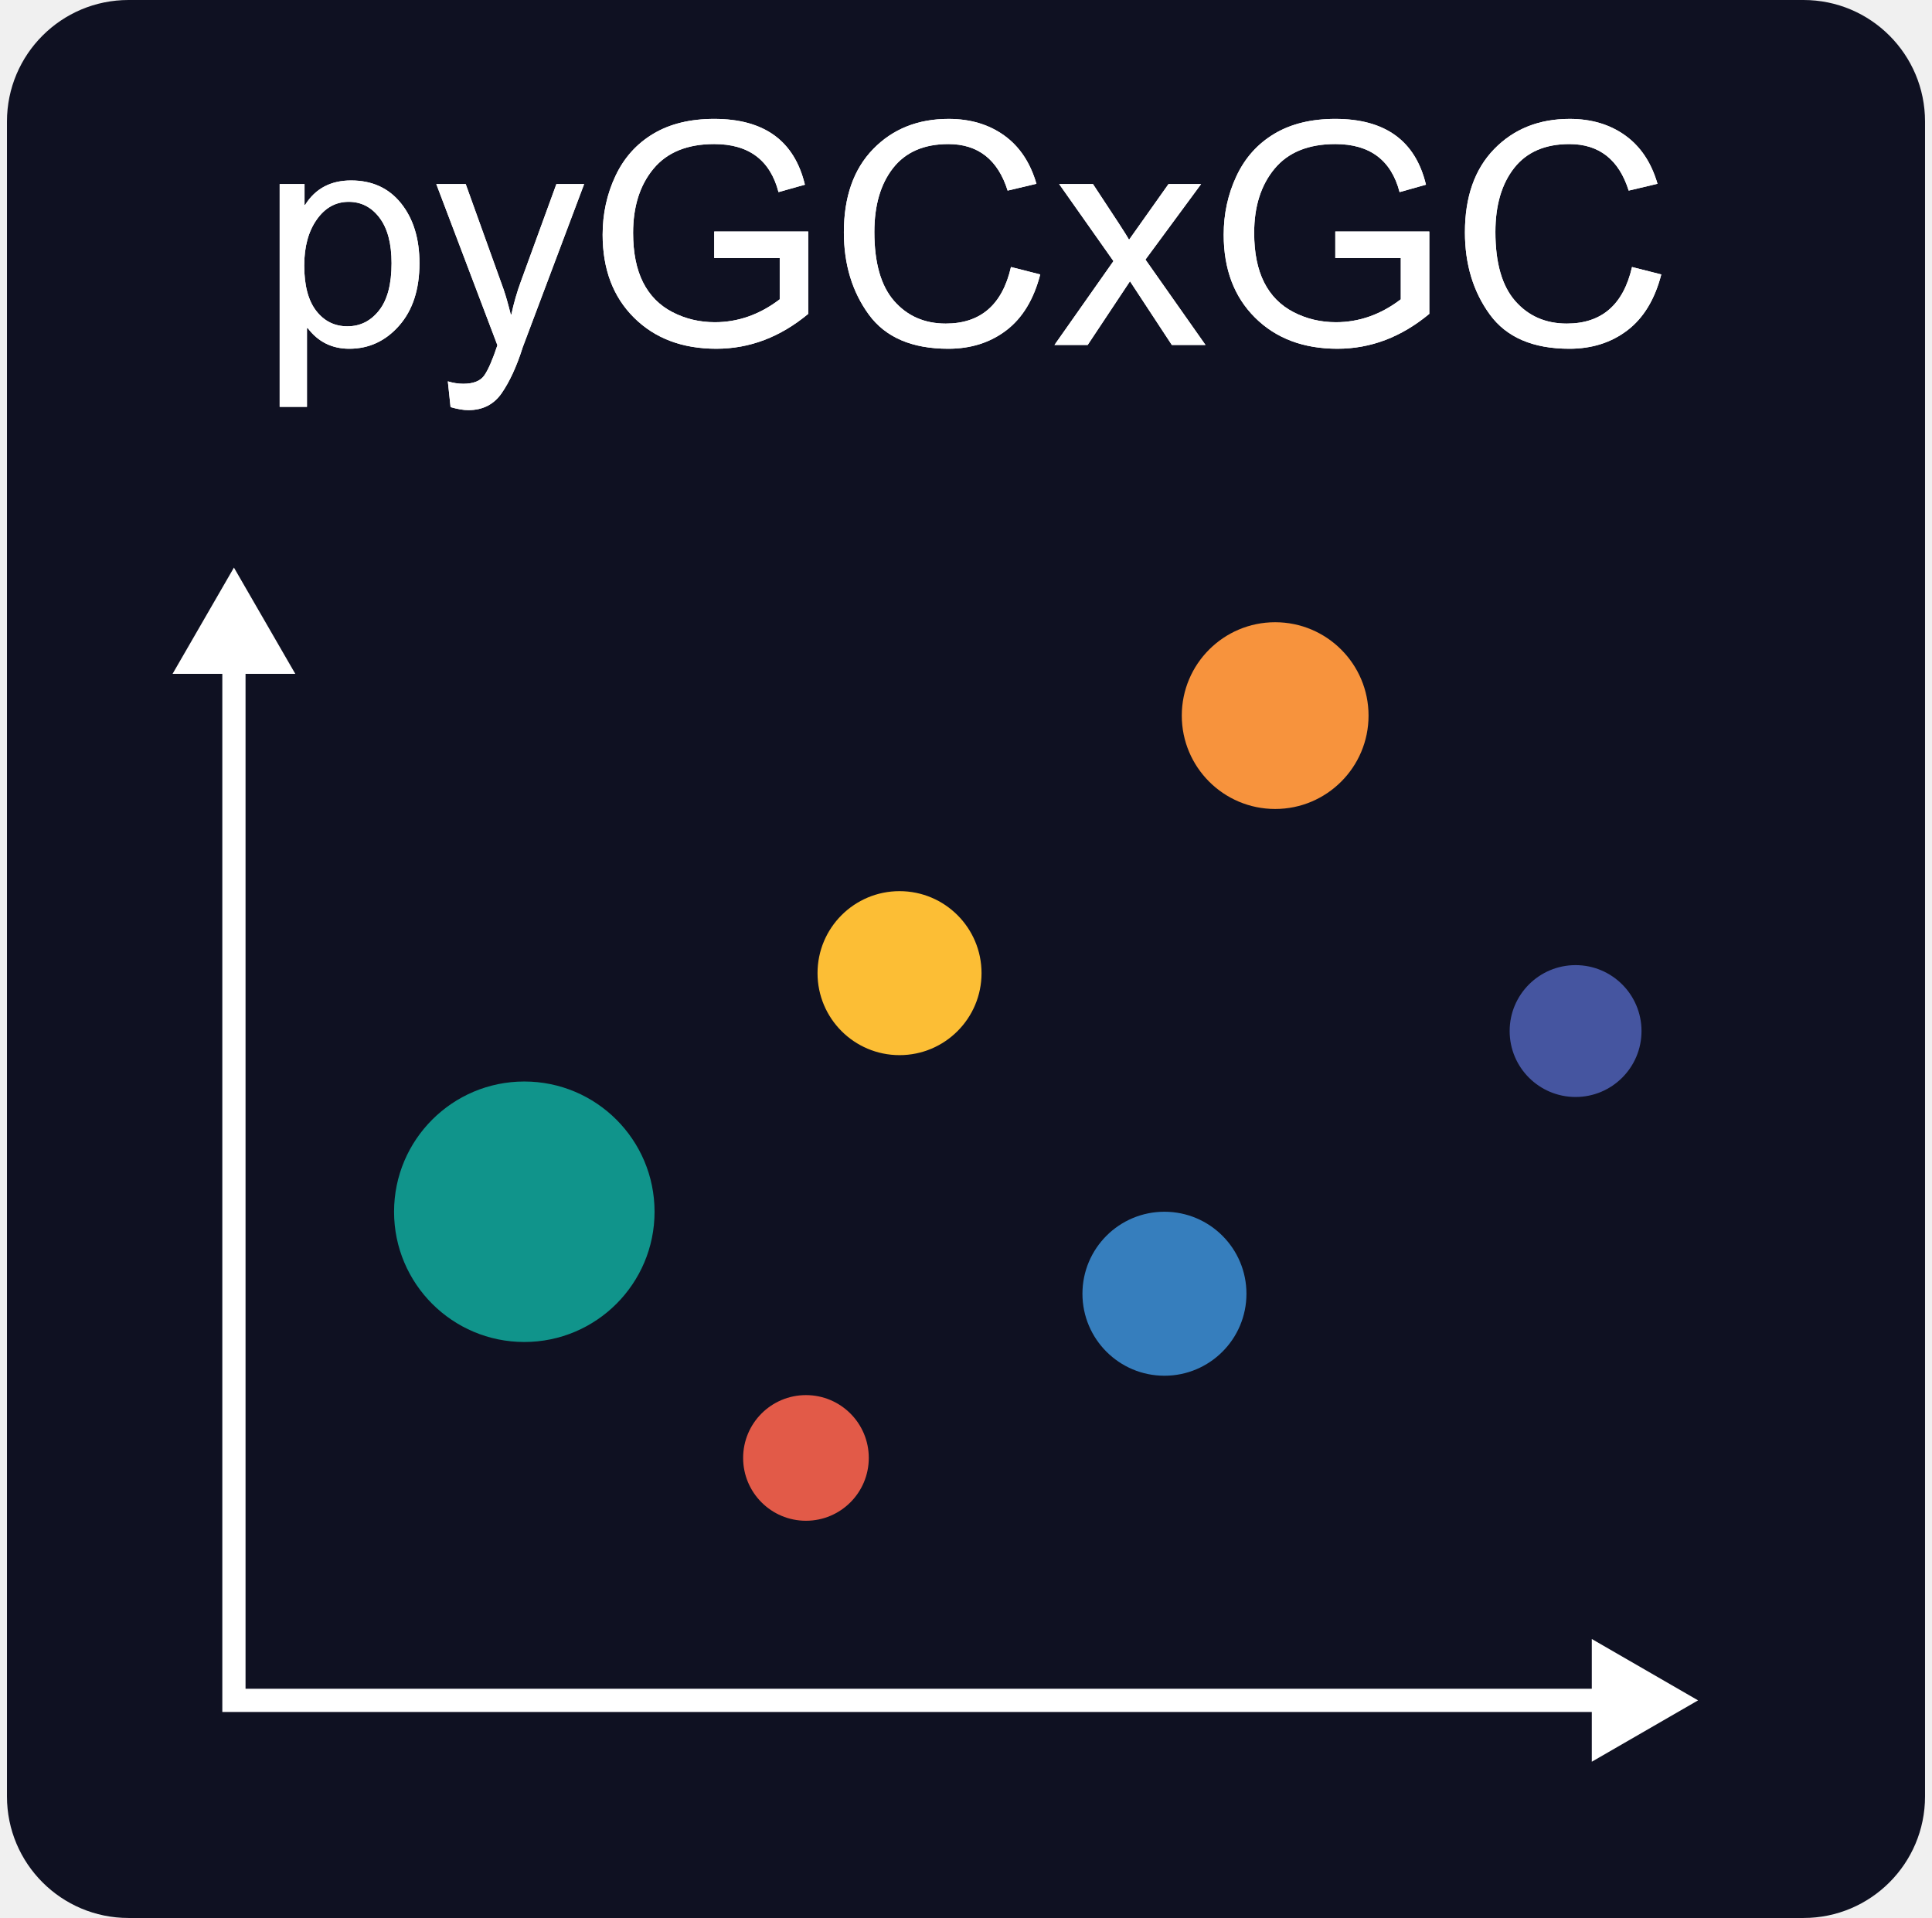
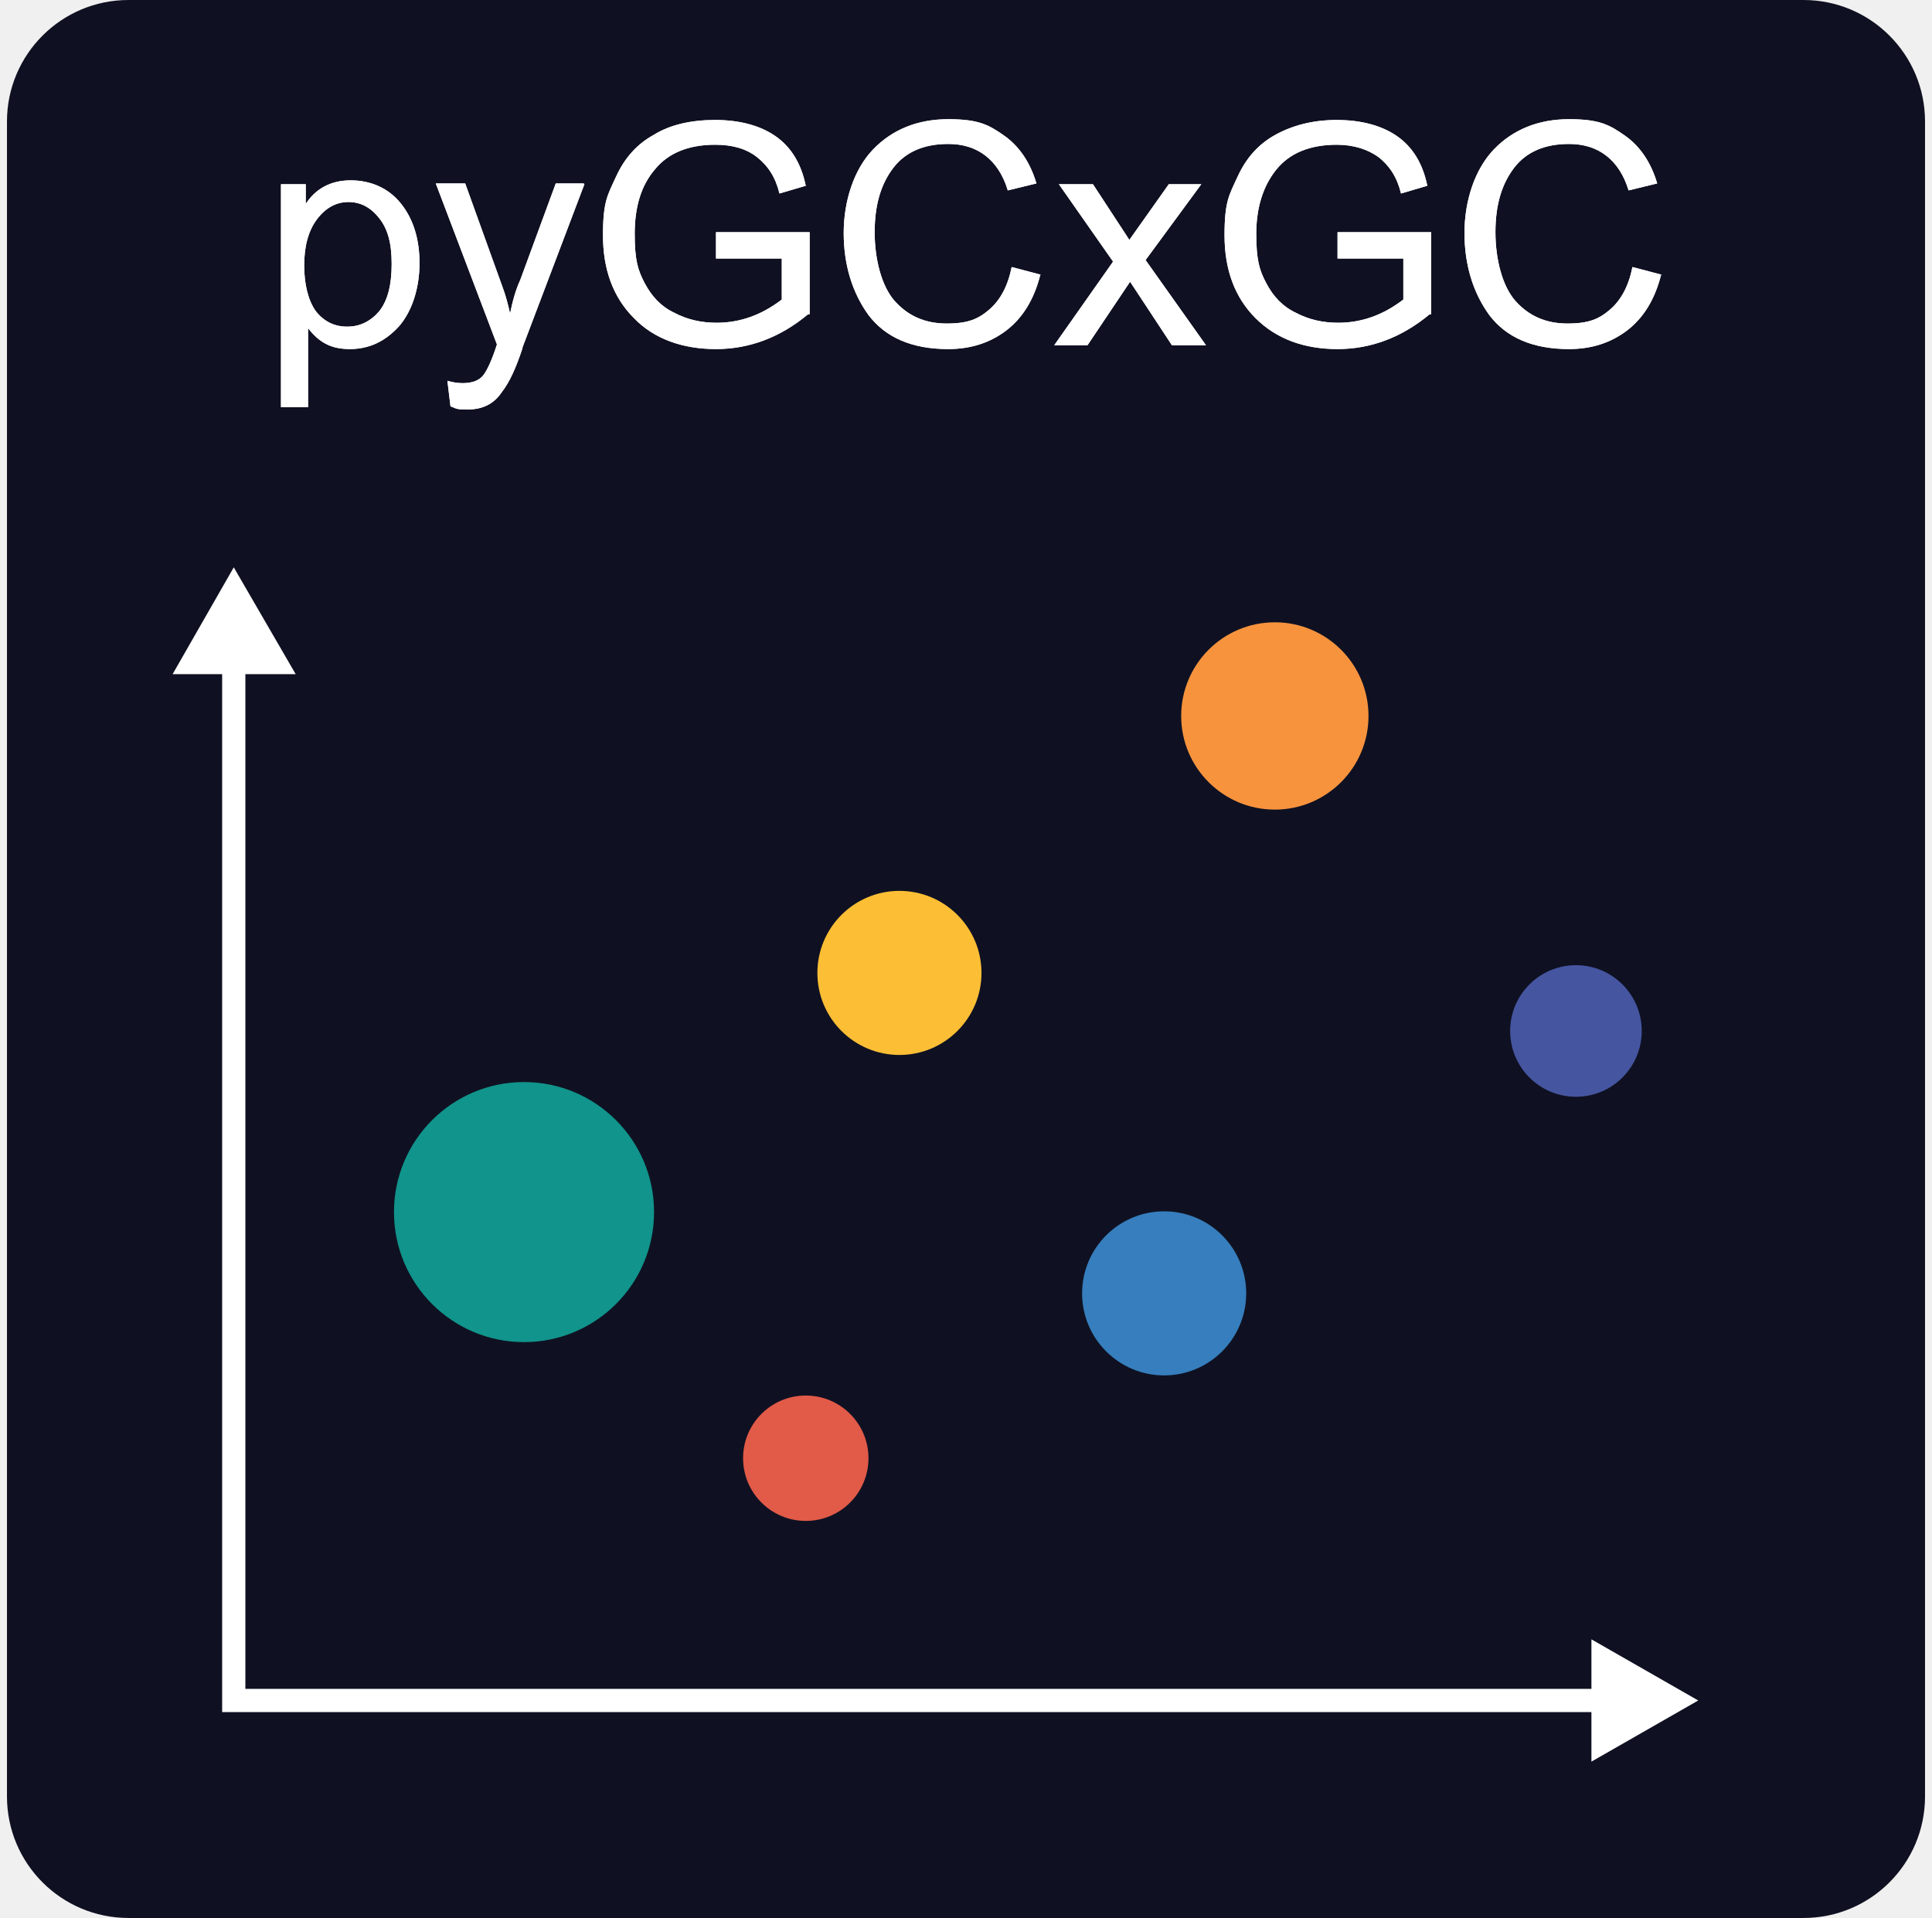
- <svg xmlns="http://www.w3.org/2000/svg" id="uuid-79889a4f-3097-4782-b9cb-ca1d90d86e66" data-name="uuid-2beda607-45ec-4c5e-a0d7-66492358ea4c" width="88.053mm" height="87.418mm" viewBox="0 0 249.6 247.8">
-   <g id="uuid-d1da9af3-9382-4fca-9170-3bade7291d64" data-name="uuid-89f78b25-2410-498b-99e8-b9be8a67569d">
-     <rect id="uuid-774e0092-a645-4f56-b508-947aba850203" data-name="uuid-6d93f417-f005-48d6-90c9-af8e692d70fa" x=".9" width="247.8" height="247.8" rx="15.7" ry="15.7" fill="#0f1122" />
+ <svg xmlns="http://www.w3.org/2000/svg" id="uuid-79889a4f-3097-4782-b9cb-ca1d90d86e66" version="1.1" viewBox="0 0 249.6 247.8">
+   <defs>
+     <style>
+       .st0 {
+         fill: #4555a0;
+       }
+ 
+       .st1 {
+         fill: #e25a48;
+       }
+ 
+       .st2 {
+         fill: #0f1122;
+       }
+ 
+       .st3 {
+         fill: #fff;
+       }
+ 
+       .st4 {
+         fill: #fcbe35;
+       }
+ 
+       .st5 {
+         fill: none;
+         stroke: #fff;
+         stroke-miterlimit: 10;
+         stroke-width: 3px;
+       }
+ 
+       .st6 {
+         fill: #10948b;
+       }
+ 
+       .st7 {
+         fill: #367ebd;
+       }
+ 
+       .st8 {
+         fill: #f7933d;
+       }
+     </style>
+   </defs>
+   <g id="uuid-d1da9af3-9382-4fca-9170-3bade7291d64">
+     <rect id="uuid-774e0092-a645-4f56-b508-947aba850203" class="st2" x=".9" y="0" width="247.8" height="247.8" rx="15.7" ry="15.7" />
  </g>
  <g>
    <g>
-       <path d="M39.422,26.468c1.319-2.103,3.297-3.154,5.936-3.154,2.729,0,4.884.989,6.464,2.968,1.58,1.979,2.37,4.554,2.37,7.728,0,3.383-.875,6.07-2.625,8.061-1.75,1.992-3.898,2.987-6.444,2.987-2.233,0-4.022-.888-5.368-2.664h-.098v10.166h-3.526v-28.776h3.213v2.684h.078ZM44.888,42.158c1.646,0,3.007-.682,4.084-2.047,1.077-1.364,1.616-3.398,1.616-6.102,0-2.546-.519-4.505-1.557-5.876s-2.367-2.057-3.986-2.057c-1.672,0-3.046.764-4.124,2.292-1.077,1.528-1.616,3.507-1.616,5.936,0,2.573.516,4.525,1.547,5.857,1.031,1.332,2.376,1.998,4.035,1.998Z" fill="#fff" />
-       <path d="M75.466,23.784l-7.953,21.136c-.013.026-.026.072-.039.137-.758,2.351-1.643,4.261-2.654,5.729-1.012,1.469-2.452,2.204-4.319,2.204-.627,0-1.391-.131-2.292-.392l-.353-3.33c.679.209,1.345.313,1.998.313,1.306,0,2.21-.359,2.713-1.077.502-.718,1.068-2.018,1.694-3.898l-7.894-20.823h3.8l4.897,13.614c.287.836.594,1.913.921,3.232h.078c.326-1.515.745-2.958,1.254-4.329l4.564-12.517h3.585Z" fill="#fff" />
-       <path d="M104.418,40.552c-3.617,3.004-7.574,4.505-11.871,4.505-4.401,0-7.95-1.342-10.646-4.025-2.697-2.684-4.045-6.252-4.045-10.706,0-2.716.551-5.246,1.655-7.59s2.729-4.16,4.878-5.446c2.148-1.286,4.776-1.93,7.884-1.93,3.226,0,5.814.709,7.767,2.125,1.952,1.417,3.268,3.542,3.947,6.376l-3.409.96c-.536-2.063-1.495-3.614-2.879-4.652s-3.193-1.557-5.426-1.557c-3.46,0-6.072,1.058-7.835,3.173-1.763,2.116-2.645,4.884-2.645,8.306,0,2.56.428,4.688,1.283,6.386.855,1.698,2.122,2.981,3.8,3.849,1.678.869,3.503,1.303,5.475,1.303,3.003,0,5.798-.986,8.384-2.958v-5.328h-8.462v-3.428h12.145v10.637Z" fill="#fff" />
-       <path d="M134.39,35.459c-.836,3.226-2.296,5.632-4.379,7.219-2.083,1.586-4.58,2.38-7.492,2.38-4.702,0-8.126-1.472-10.274-4.417-2.148-2.945-3.223-6.487-3.223-10.627,0-4.583,1.264-8.171,3.791-10.764s5.775-3.889,9.746-3.889c2.795,0,5.185.712,7.169,2.135,1.985,1.423,3.376,3.506,4.173,6.249l-3.722.881c-.627-1.998-1.58-3.5-2.86-4.505-1.28-1.005-2.879-1.508-4.799-1.508-3.134,0-5.511,1.028-7.13,3.085-1.62,2.057-2.429,4.816-2.429,8.276,0,3.996.852,6.967,2.556,8.913,1.705,1.946,3.928,2.918,6.67,2.918,2.246,0,4.071-.607,5.475-1.822,1.404-1.214,2.387-3.042,2.948-5.485l3.781.96Z" fill="#fff" />
-       <path d="M155.741,44.568h-4.35l-5.406-8.228-5.465,8.228h-4.29l7.62-10.833-7.013-9.951h4.368c2.847,4.296,4.4,6.693,4.662,7.189l5.093-7.189h4.212l-7.189,9.755,7.758,11.028Z" fill="#fff" />
-       <path d="M184.654,40.552c-3.617,3.004-7.574,4.505-11.871,4.505-4.4,0-7.949-1.342-10.646-4.025-2.696-2.684-4.045-6.252-4.045-10.706,0-2.716.552-5.246,1.655-7.59s2.729-4.16,4.878-5.446,4.776-1.93,7.885-1.93c3.225,0,5.814.709,7.767,2.125s3.268,3.542,3.947,6.376l-3.408.96c-.536-2.063-1.496-3.614-2.88-4.652-1.385-1.038-3.193-1.557-5.426-1.557-3.461,0-6.073,1.058-7.836,3.173s-2.645,4.884-2.645,8.306c0,2.56.428,4.688,1.283,6.386.855,1.698,2.122,2.981,3.8,3.849,1.679.869,3.504,1.303,5.476,1.303,3.003,0,5.798-.986,8.384-2.958v-5.328h-8.462v-3.428h12.145v10.637Z" fill="#fff" />
-       <path d="M214.626,35.459c-.836,3.226-2.296,5.632-4.379,7.219-2.083,1.586-4.58,2.38-7.492,2.38-4.701,0-8.127-1.472-10.274-4.417-2.148-2.945-3.223-6.487-3.223-10.627,0-4.583,1.264-8.171,3.791-10.764,2.526-2.592,5.774-3.889,9.745-3.889,2.794,0,5.185.712,7.169,2.135,1.985,1.423,3.376,3.506,4.173,6.249l-3.722.881c-.627-1.998-1.58-3.5-2.86-4.505-1.28-1.005-2.879-1.508-4.799-1.508-3.135,0-5.512,1.028-7.131,3.085-1.619,2.057-2.429,4.816-2.429,8.276,0,3.996.853,6.967,2.557,8.913s3.928,2.918,6.67,2.918c2.246,0,4.071-.607,5.475-1.822,1.404-1.214,2.387-3.042,2.948-5.485l3.781.96Z" fill="#fff" />
+       <path class="st3" d="M39.4,26.5c1.3-2.1,3.3-3.2,5.9-3.2s4.9,1,6.5,3c1.6,2,2.4,4.6,2.4,7.7s-.9,6.1-2.6,8.1c-1.8,2-3.9,3-6.4,3s-4-.9-5.4-2.7h0v10.2h-3.5v-28.8h3.2v2.7s0,0,0,0ZM44.9,42.2c1.6,0,3-.7,4.1-2,1.1-1.4,1.6-3.4,1.6-6.1s-.5-4.5-1.6-5.9-2.4-2.1-4-2.1-3,.8-4.1,2.3c-1.1,1.5-1.6,3.5-1.6,5.9s.5,4.5,1.5,5.9c1,1.3,2.4,2,4,2h0Z" />
+       <path class="st3" d="M75.5,23.8l-8,21.1s0,0,0,.1c-.8,2.4-1.6,4.3-2.7,5.7-1,1.5-2.5,2.2-4.3,2.2s-1.4-.1-2.3-.4l-.4-3.3c.7.2,1.3.3,2,.3,1.3,0,2.2-.4,2.7-1.1.5-.7,1.1-2,1.7-3.9l-7.9-20.8h3.8l4.9,13.6c.3.8.6,1.9.9,3.2h0c.3-1.5.7-3,1.3-4.3l4.6-12.5s3.6,0,3.6,0Z" />
+       <path class="st3" d="M104.4,40.6c-3.6,3-7.6,4.5-11.9,4.5s-8-1.3-10.6-4c-2.7-2.7-4-6.3-4-10.7s.6-5.2,1.7-7.6,2.7-4.2,4.9-5.4c2.1-1.3,4.8-1.9,7.9-1.9s5.8.7,7.8,2.1c2,1.4,3.3,3.5,3.9,6.4l-3.4,1c-.5-2.1-1.5-3.6-2.9-4.7s-3.2-1.6-5.4-1.6c-3.5,0-6.1,1.1-7.8,3.2-1.8,2.1-2.6,4.9-2.6,8.3s.4,4.7,1.3,6.4c.9,1.7,2.1,3,3.8,3.8,1.7.9,3.5,1.3,5.5,1.3,3,0,5.8-1,8.4-3v-5.3h-8.5v-3.4h12.1v10.6h0Z" />
+       <path class="st3" d="M134.4,35.5c-.8,3.2-2.3,5.6-4.4,7.2-2.1,1.6-4.6,2.4-7.5,2.4-4.7,0-8.1-1.5-10.3-4.4-2.1-2.9-3.2-6.5-3.2-10.6s1.3-8.2,3.8-10.8,5.8-3.9,9.7-3.9,5.2.7,7.2,2.1c2,1.4,3.4,3.5,4.2,6.2l-3.7.9c-.6-2-1.6-3.5-2.9-4.5-1.3-1-2.9-1.5-4.8-1.5-3.1,0-5.5,1-7.1,3.1-1.6,2.1-2.4,4.8-2.4,8.3s.9,7,2.6,8.9c1.7,1.9,3.9,2.9,6.7,2.9s4.1-.6,5.5-1.8c1.4-1.2,2.4-3,2.9-5.5l3.8,1h0Z" />
+       <path class="st3" d="M155.7,44.6h-4.3l-5.4-8.2-5.5,8.2h-4.3l7.6-10.8-7-10h4.4c2.8,4.3,4.4,6.7,4.7,7.2l5.1-7.2h4.2l-7.2,9.8,7.8,11Z" />
+       <path class="st3" d="M184.7,40.6c-3.6,3-7.6,4.5-11.9,4.5s-7.9-1.3-10.6-4c-2.7-2.7-4-6.3-4-10.7s.6-5.2,1.7-7.6,2.7-4.2,4.9-5.4,4.8-1.9,7.9-1.9,5.8.7,7.8,2.1,3.3,3.5,3.9,6.4l-3.4,1c-.5-2.1-1.5-3.6-2.9-4.7-1.4-1-3.2-1.6-5.4-1.6-3.5,0-6.1,1.1-7.8,3.2s-2.6,4.9-2.6,8.3.4,4.7,1.3,6.4c.9,1.7,2.1,3,3.8,3.8,1.7.9,3.5,1.3,5.5,1.3,3,0,5.8-1,8.4-3v-5.3h-8.5v-3.4h12.1v10.6Z" />
+       <path class="st3" d="M214.6,35.5c-.8,3.2-2.3,5.6-4.4,7.2-2.1,1.6-4.6,2.4-7.5,2.4-4.7,0-8.1-1.5-10.3-4.4-2.1-2.9-3.2-6.5-3.2-10.6s1.3-8.2,3.8-10.8c2.5-2.6,5.8-3.9,9.7-3.9s5.2.7,7.2,2.1c2,1.4,3.4,3.5,4.2,6.2l-3.7.9c-.6-2-1.6-3.5-2.9-4.5-1.3-1-2.9-1.5-4.8-1.5-3.1,0-5.5,1-7.1,3.1-1.6,2.1-2.4,4.8-2.4,8.3s.9,7,2.6,8.9,3.9,2.9,6.7,2.9,4.1-.6,5.5-1.8c1.4-1.2,2.4-3,2.9-5.5l3.8,1h0Z" />
    </g>
    <g>
-       <path d="M39.422,26.468c1.319-2.103,3.297-3.154,5.936-3.154,2.729,0,4.884.989,6.464,2.968,1.58,1.979,2.37,4.554,2.37,7.728,0,3.383-.875,6.07-2.625,8.061-1.75,1.992-3.898,2.987-6.444,2.987-2.233,0-4.022-.888-5.368-2.664h-.098v10.166h-3.526v-28.776h3.213v2.684h.078ZM44.888,42.158c1.646,0,3.007-.682,4.084-2.047,1.077-1.364,1.616-3.398,1.616-6.102,0-2.546-.519-4.505-1.557-5.876s-2.367-2.057-3.986-2.057c-1.672,0-3.046.764-4.124,2.292-1.077,1.528-1.616,3.507-1.616,5.936,0,2.573.516,4.525,1.547,5.857,1.031,1.332,2.376,1.998,4.035,1.998Z" fill="#fff" />
-       <path d="M75.466,23.784l-7.953,21.136c-.013.026-.026.072-.039.137-.758,2.351-1.643,4.261-2.654,5.729-1.012,1.469-2.452,2.204-4.319,2.204-.627,0-1.391-.131-2.292-.392l-.353-3.33c.679.209,1.345.313,1.998.313,1.306,0,2.21-.359,2.713-1.077.502-.718,1.068-2.018,1.694-3.898l-7.894-20.823h3.8l4.897,13.614c.287.836.594,1.913.921,3.232h.078c.326-1.515.745-2.958,1.254-4.329l4.564-12.517h3.585Z" fill="#fff" />
-       <path d="M104.418,40.552c-3.617,3.004-7.574,4.505-11.871,4.505-4.401,0-7.95-1.342-10.646-4.025-2.697-2.684-4.045-6.252-4.045-10.706,0-2.716.551-5.246,1.655-7.59s2.729-4.16,4.878-5.446c2.148-1.286,4.776-1.93,7.884-1.93,3.226,0,5.814.709,7.767,2.125,1.952,1.417,3.268,3.542,3.947,6.376l-3.409.96c-.536-2.063-1.495-3.614-2.879-4.652s-3.193-1.557-5.426-1.557c-3.46,0-6.072,1.058-7.835,3.173-1.763,2.116-2.645,4.884-2.645,8.306,0,2.56.428,4.688,1.283,6.386.855,1.698,2.122,2.981,3.8,3.849,1.678.869,3.503,1.303,5.475,1.303,3.003,0,5.798-.986,8.384-2.958v-5.328h-8.462v-3.428h12.145v10.637Z" fill="#fff" />
-       <path d="M134.39,35.459c-.836,3.226-2.296,5.632-4.379,7.219-2.083,1.586-4.58,2.38-7.492,2.38-4.702,0-8.126-1.472-10.274-4.417-2.148-2.945-3.223-6.487-3.223-10.627,0-4.583,1.264-8.171,3.791-10.764s5.775-3.889,9.746-3.889c2.795,0,5.185.712,7.169,2.135,1.985,1.423,3.376,3.506,4.173,6.249l-3.722.881c-.627-1.998-1.58-3.5-2.86-4.505-1.28-1.005-2.879-1.508-4.799-1.508-3.134,0-5.511,1.028-7.13,3.085-1.62,2.057-2.429,4.816-2.429,8.276,0,3.996.852,6.967,2.556,8.913,1.705,1.946,3.928,2.918,6.67,2.918,2.246,0,4.071-.607,5.475-1.822,1.404-1.214,2.387-3.042,2.948-5.485l3.781.96Z" fill="#fff" />
-       <path d="M155.741,44.568h-4.35l-5.406-8.228-5.465,8.228h-4.29l7.62-10.833-7.013-9.951h4.368c2.847,4.296,4.4,6.693,4.662,7.189l5.093-7.189h4.212l-7.189,9.755,7.758,11.028Z" fill="#fff" />
-       <path d="M184.654,40.552c-3.617,3.004-7.574,4.505-11.871,4.505-4.4,0-7.949-1.342-10.646-4.025-2.696-2.684-4.045-6.252-4.045-10.706,0-2.716.552-5.246,1.655-7.59s2.729-4.16,4.878-5.446,4.776-1.93,7.885-1.93c3.225,0,5.814.709,7.767,2.125s3.268,3.542,3.947,6.376l-3.408.96c-.536-2.063-1.496-3.614-2.88-4.652-1.385-1.038-3.193-1.557-5.426-1.557-3.461,0-6.073,1.058-7.836,3.173s-2.645,4.884-2.645,8.306c0,2.56.428,4.688,1.283,6.386.855,1.698,2.122,2.981,3.8,3.849,1.679.869,3.504,1.303,5.476,1.303,3.003,0,5.798-.986,8.384-2.958v-5.328h-8.462v-3.428h12.145v10.637Z" fill="#fff" />
-       <path d="M214.626,35.459c-.836,3.226-2.296,5.632-4.379,7.219-2.083,1.586-4.58,2.38-7.492,2.38-4.701,0-8.127-1.472-10.274-4.417-2.148-2.945-3.223-6.487-3.223-10.627,0-4.583,1.264-8.171,3.791-10.764,2.526-2.592,5.774-3.889,9.745-3.889,2.794,0,5.185.712,7.169,2.135,1.985,1.423,3.376,3.506,4.173,6.249l-3.722.881c-.627-1.998-1.58-3.5-2.86-4.505-1.28-1.005-2.879-1.508-4.799-1.508-3.135,0-5.512,1.028-7.131,3.085-1.619,2.057-2.429,4.816-2.429,8.276,0,3.996.853,6.967,2.557,8.913s3.928,2.918,6.67,2.918c2.246,0,4.071-.607,5.475-1.822,1.404-1.214,2.387-3.042,2.948-5.485l3.781.96Z" fill="#fff" />
+       <path class="st3" d="M39.4,26.5c1.3-2.1,3.3-3.2,5.9-3.2s4.9,1,6.5,3c1.6,2,2.4,4.6,2.4,7.7s-.9,6.1-2.6,8.1c-1.8,2-3.9,3-6.4,3s-4-.9-5.4-2.7h0v10.2h-3.5v-28.8h3.2v2.7s0,0,0,0ZM44.9,42.2c1.6,0,3-.7,4.1-2,1.1-1.4,1.6-3.4,1.6-6.1s-.5-4.5-1.6-5.9-2.4-2.1-4-2.1-3,.8-4.1,2.3c-1.1,1.5-1.6,3.5-1.6,5.9s.5,4.5,1.5,5.9c1,1.3,2.4,2,4,2h0Z" />
+       <path class="st3" d="M75.5,23.8l-8,21.1s0,0,0,.1c-.8,2.4-1.6,4.3-2.7,5.7-1,1.5-2.5,2.2-4.3,2.2s-1.4-.1-2.3-.4l-.4-3.3c.7.2,1.3.3,2,.3,1.3,0,2.2-.4,2.7-1.1.5-.7,1.1-2,1.7-3.9l-7.9-20.8h3.8l4.9,13.6c.3.8.6,1.9.9,3.2h0c.3-1.5.7-3,1.3-4.3l4.6-12.5s3.6,0,3.6,0Z" />
+       <path class="st3" d="M104.4,40.6c-3.6,3-7.6,4.5-11.9,4.5s-8-1.3-10.6-4c-2.7-2.7-4-6.3-4-10.7s.6-5.2,1.7-7.6,2.7-4.2,4.9-5.4c2.1-1.3,4.8-1.9,7.9-1.9s5.8.7,7.8,2.1c2,1.4,3.3,3.5,3.9,6.4l-3.4,1c-.5-2.1-1.5-3.6-2.9-4.7s-3.2-1.6-5.4-1.6c-3.5,0-6.1,1.1-7.8,3.2-1.8,2.1-2.6,4.9-2.6,8.3s.4,4.7,1.3,6.4c.9,1.7,2.1,3,3.8,3.8,1.7.9,3.5,1.3,5.5,1.3,3,0,5.8-1,8.4-3v-5.3h-8.5v-3.4h12.1v10.6h0Z" />
+       <path class="st3" d="M134.4,35.5c-.8,3.2-2.3,5.6-4.4,7.2-2.1,1.6-4.6,2.4-7.5,2.4-4.7,0-8.1-1.5-10.3-4.4-2.1-2.9-3.2-6.5-3.2-10.6s1.3-8.2,3.8-10.8,5.8-3.9,9.7-3.9,5.2.7,7.2,2.1c2,1.4,3.4,3.5,4.2,6.2l-3.7.9c-.6-2-1.6-3.5-2.9-4.5-1.3-1-2.9-1.5-4.8-1.5-3.1,0-5.5,1-7.1,3.1-1.6,2.1-2.4,4.8-2.4,8.3s.9,7,2.6,8.9c1.7,1.9,3.9,2.9,6.7,2.9s4.1-.6,5.5-1.8c1.4-1.2,2.4-3,2.9-5.5l3.8,1h0Z" />
+       <path class="st3" d="M155.7,44.6h-4.3l-5.4-8.2-5.5,8.2h-4.3l7.6-10.8-7-10h4.4c2.8,4.3,4.4,6.7,4.7,7.2l5.1-7.2h4.2l-7.2,9.8,7.8,11Z" />
+       <path class="st3" d="M184.7,40.6c-3.6,3-7.6,4.5-11.9,4.5s-7.9-1.3-10.6-4c-2.7-2.7-4-6.3-4-10.7s.6-5.2,1.7-7.6,2.7-4.2,4.9-5.4,4.8-1.9,7.9-1.9,5.8.7,7.8,2.1,3.3,3.5,3.9,6.4l-3.4,1c-.5-2.1-1.5-3.6-2.9-4.7-1.4-1-3.2-1.6-5.4-1.6-3.5,0-6.1,1.1-7.8,3.2s-2.6,4.9-2.6,8.3.4,4.7,1.3,6.4c.9,1.7,2.1,3,3.8,3.8,1.7.9,3.5,1.3,5.5,1.3,3,0,5.8-1,8.4-3v-5.3h-8.5v-3.4h12.1v10.6Z" />
+       <path class="st3" d="M214.6,35.5c-.8,3.2-2.3,5.6-4.4,7.2-2.1,1.6-4.6,2.4-7.5,2.4-4.7,0-8.1-1.5-10.3-4.4-2.1-2.9-3.2-6.5-3.2-10.6s1.3-8.2,3.8-10.8c2.5-2.6,5.8-3.9,9.7-3.9s5.2.7,7.2,2.1c2,1.4,3.4,3.5,4.2,6.2l-3.7.9c-.6-2-1.6-3.5-2.9-4.5-1.3-1-2.9-1.5-4.8-1.5-3.1,0-5.5,1-7.1,3.1-1.6,2.1-2.4,4.8-2.4,8.3s.9,7,2.6,8.9,3.9,2.9,6.7,2.9,4.1-.6,5.5-1.8c1.4-1.2,2.4-3,2.9-5.5l3.8,1h0Z" />
    </g>
  </g>
  <g>
    <g>
-       <polyline points="30.222 84.741 30.222 219.685 207.967 219.685" fill="none" stroke="#fff" stroke-miterlimit="10" stroke-width="3" />
-       <polygon points="22.294 87.061 30.222 73.331 38.151 87.061 22.294 87.061" fill="#fff" />
-       <polygon points="205.648 227.613 219.378 219.685 205.648 211.756 205.648 227.613" fill="#fff" />
+       <polyline class="st5" points="30.2 84.7 30.2 219.7 208 219.7" />
+       <polygon class="st3" points="22.3 87.1 30.2 73.3 38.2 87.1 22.3 87.1" />
+       <polygon class="st3" points="205.6 227.6 219.4 219.7 205.6 211.8 205.6 227.6" />
    </g>
-     <circle cx="67.737" cy="156.556" r="16.827" fill="#10948b" />
-     <circle cx="104.124" cy="188.363" r="8.117" fill="#e25a48" />
-     <circle cx="150.438" cy="167.149" r="10.594" fill="#367ebd" />
-     <circle cx="116.213" cy="125.729" r="10.594" fill="#fcbe35" />
-     <circle cx="164.742" cy="92.455" r="12.064" fill="#f7933d" />
-     <circle cx="203.553" cy="133.211" r="8.518" fill="#4555a0" />
+     <circle class="st6" cx="67.7" cy="156.6" r="16.8" />
+     <circle class="st1" cx="104.1" cy="188.4" r="8.1" />
+     <circle class="st7" cx="150.4" cy="167.1" r="10.6" />
+     <circle class="st4" cx="116.2" cy="125.7" r="10.6" />
+     <circle class="st8" cx="164.7" cy="92.5" r="12.1" />
+     <circle class="st0" cx="203.6" cy="133.2" r="8.5" />
  </g>
</svg>
